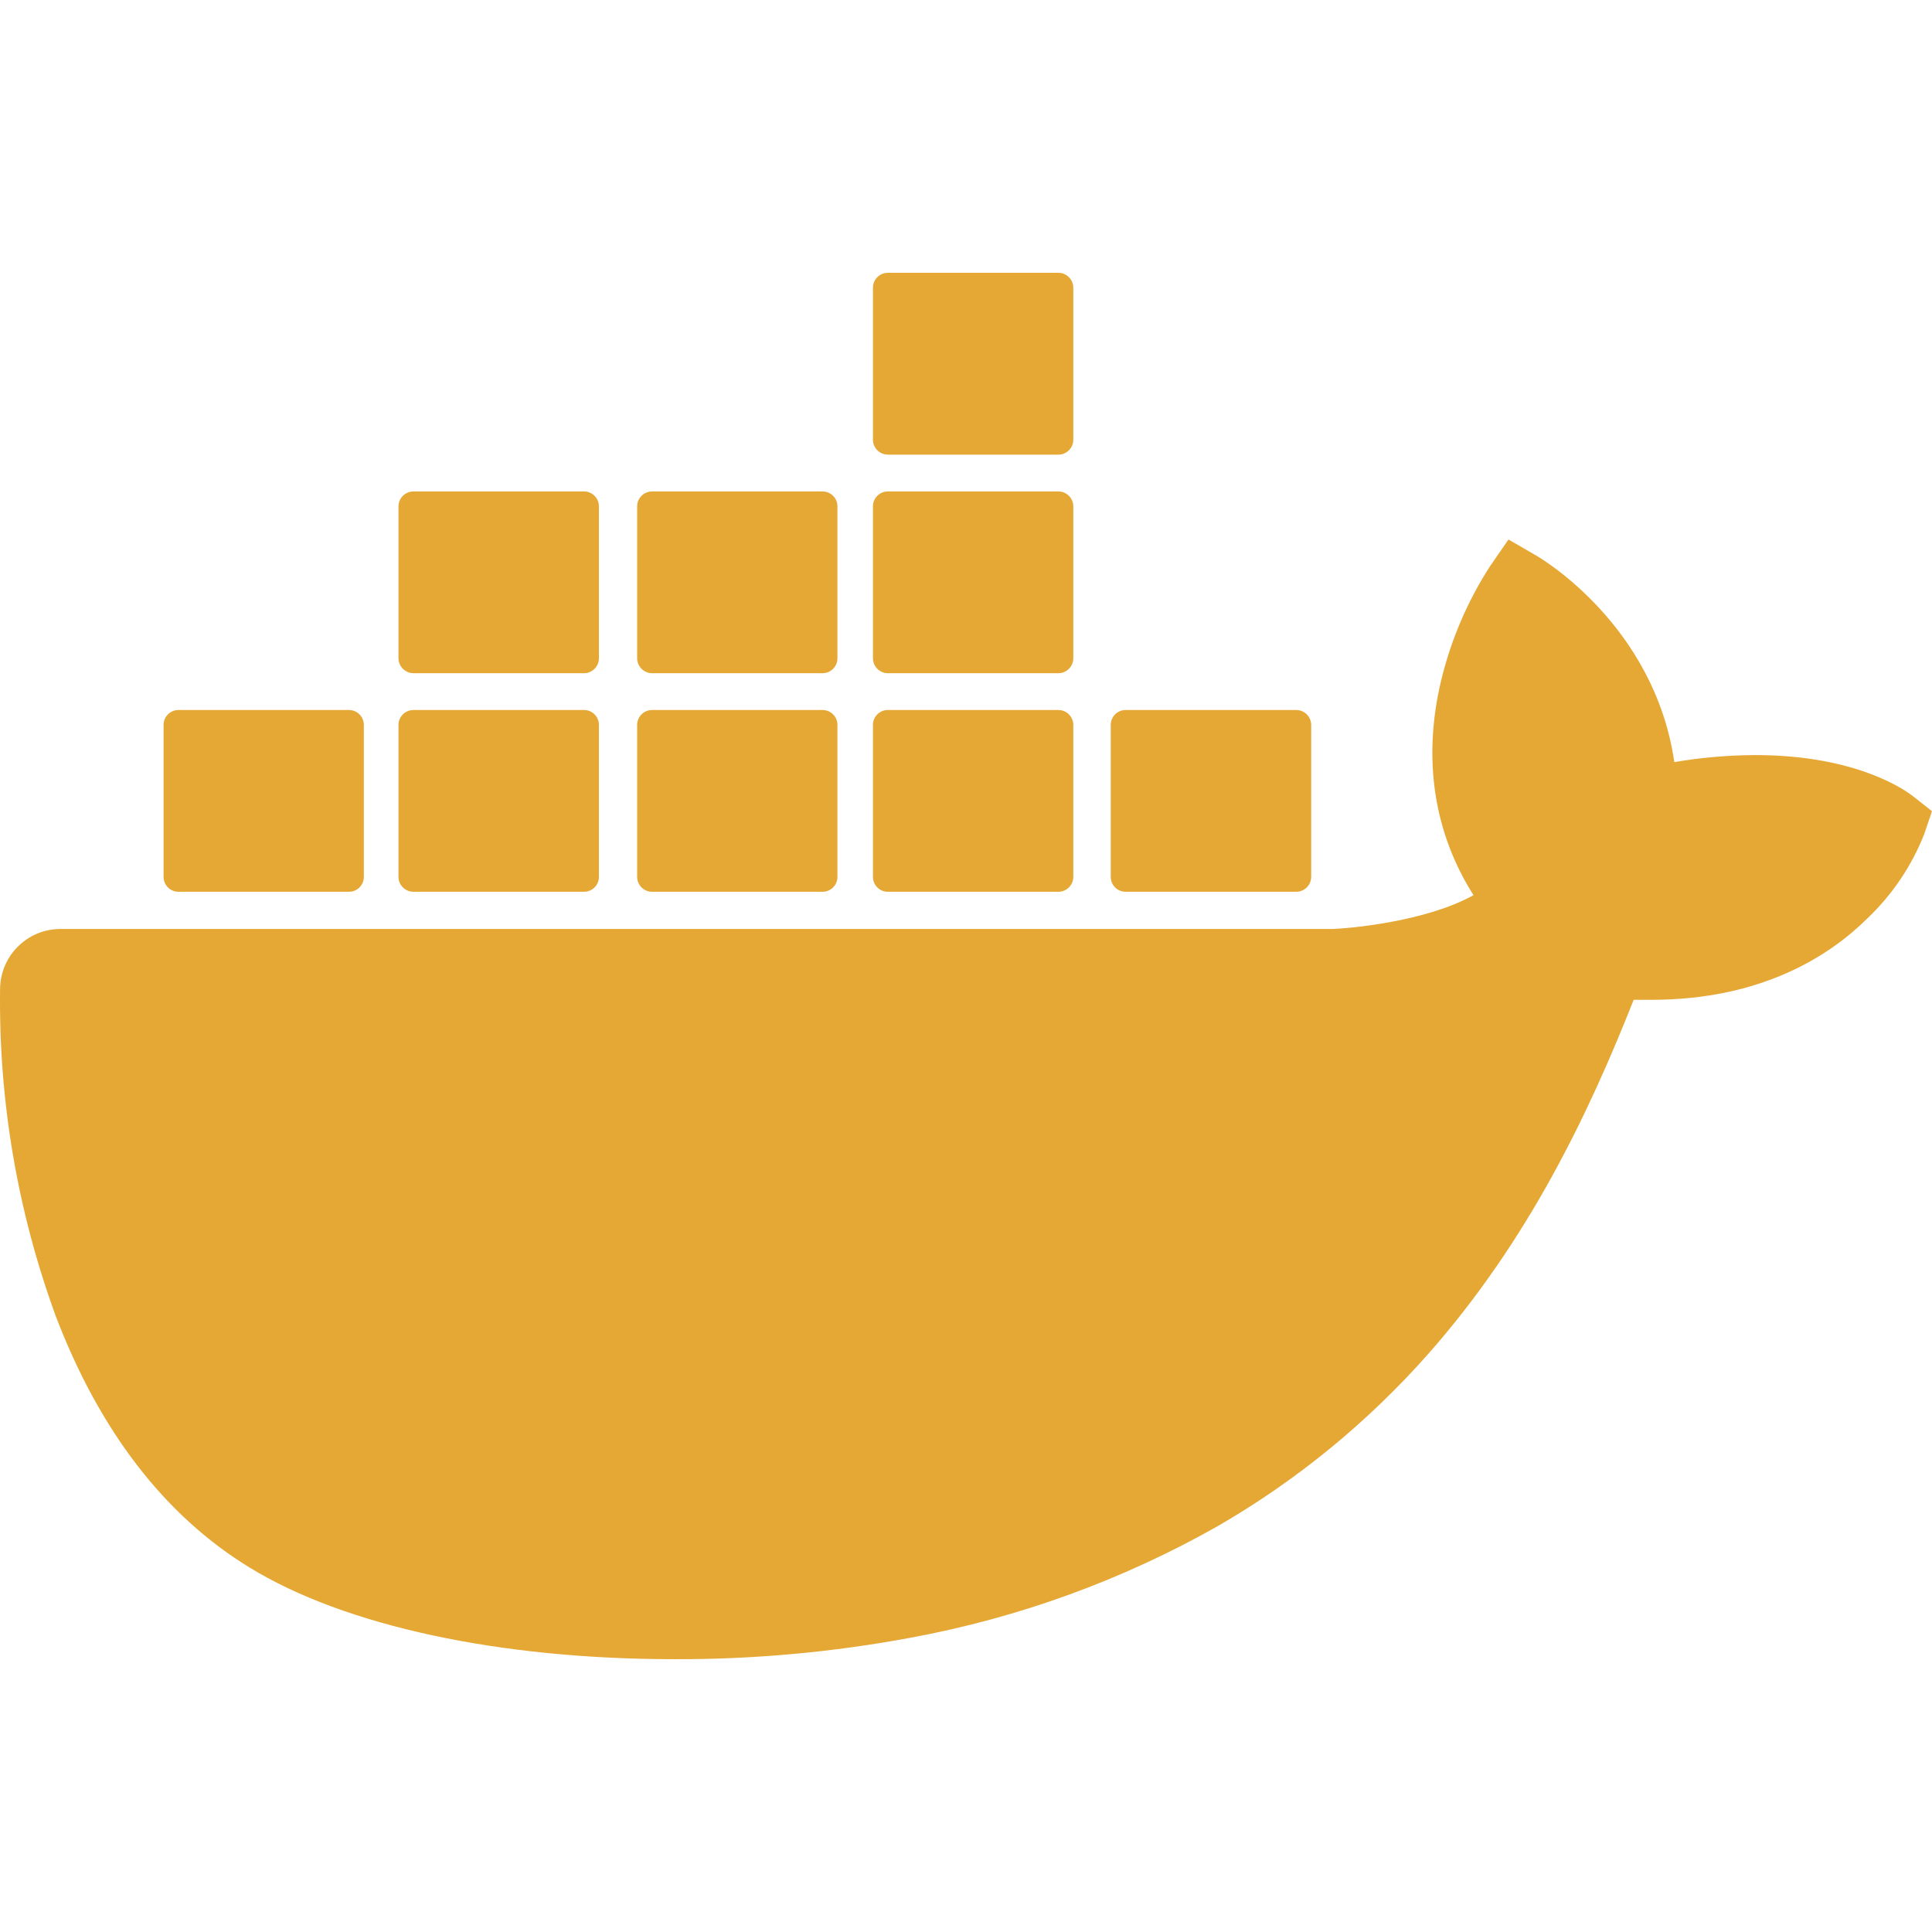
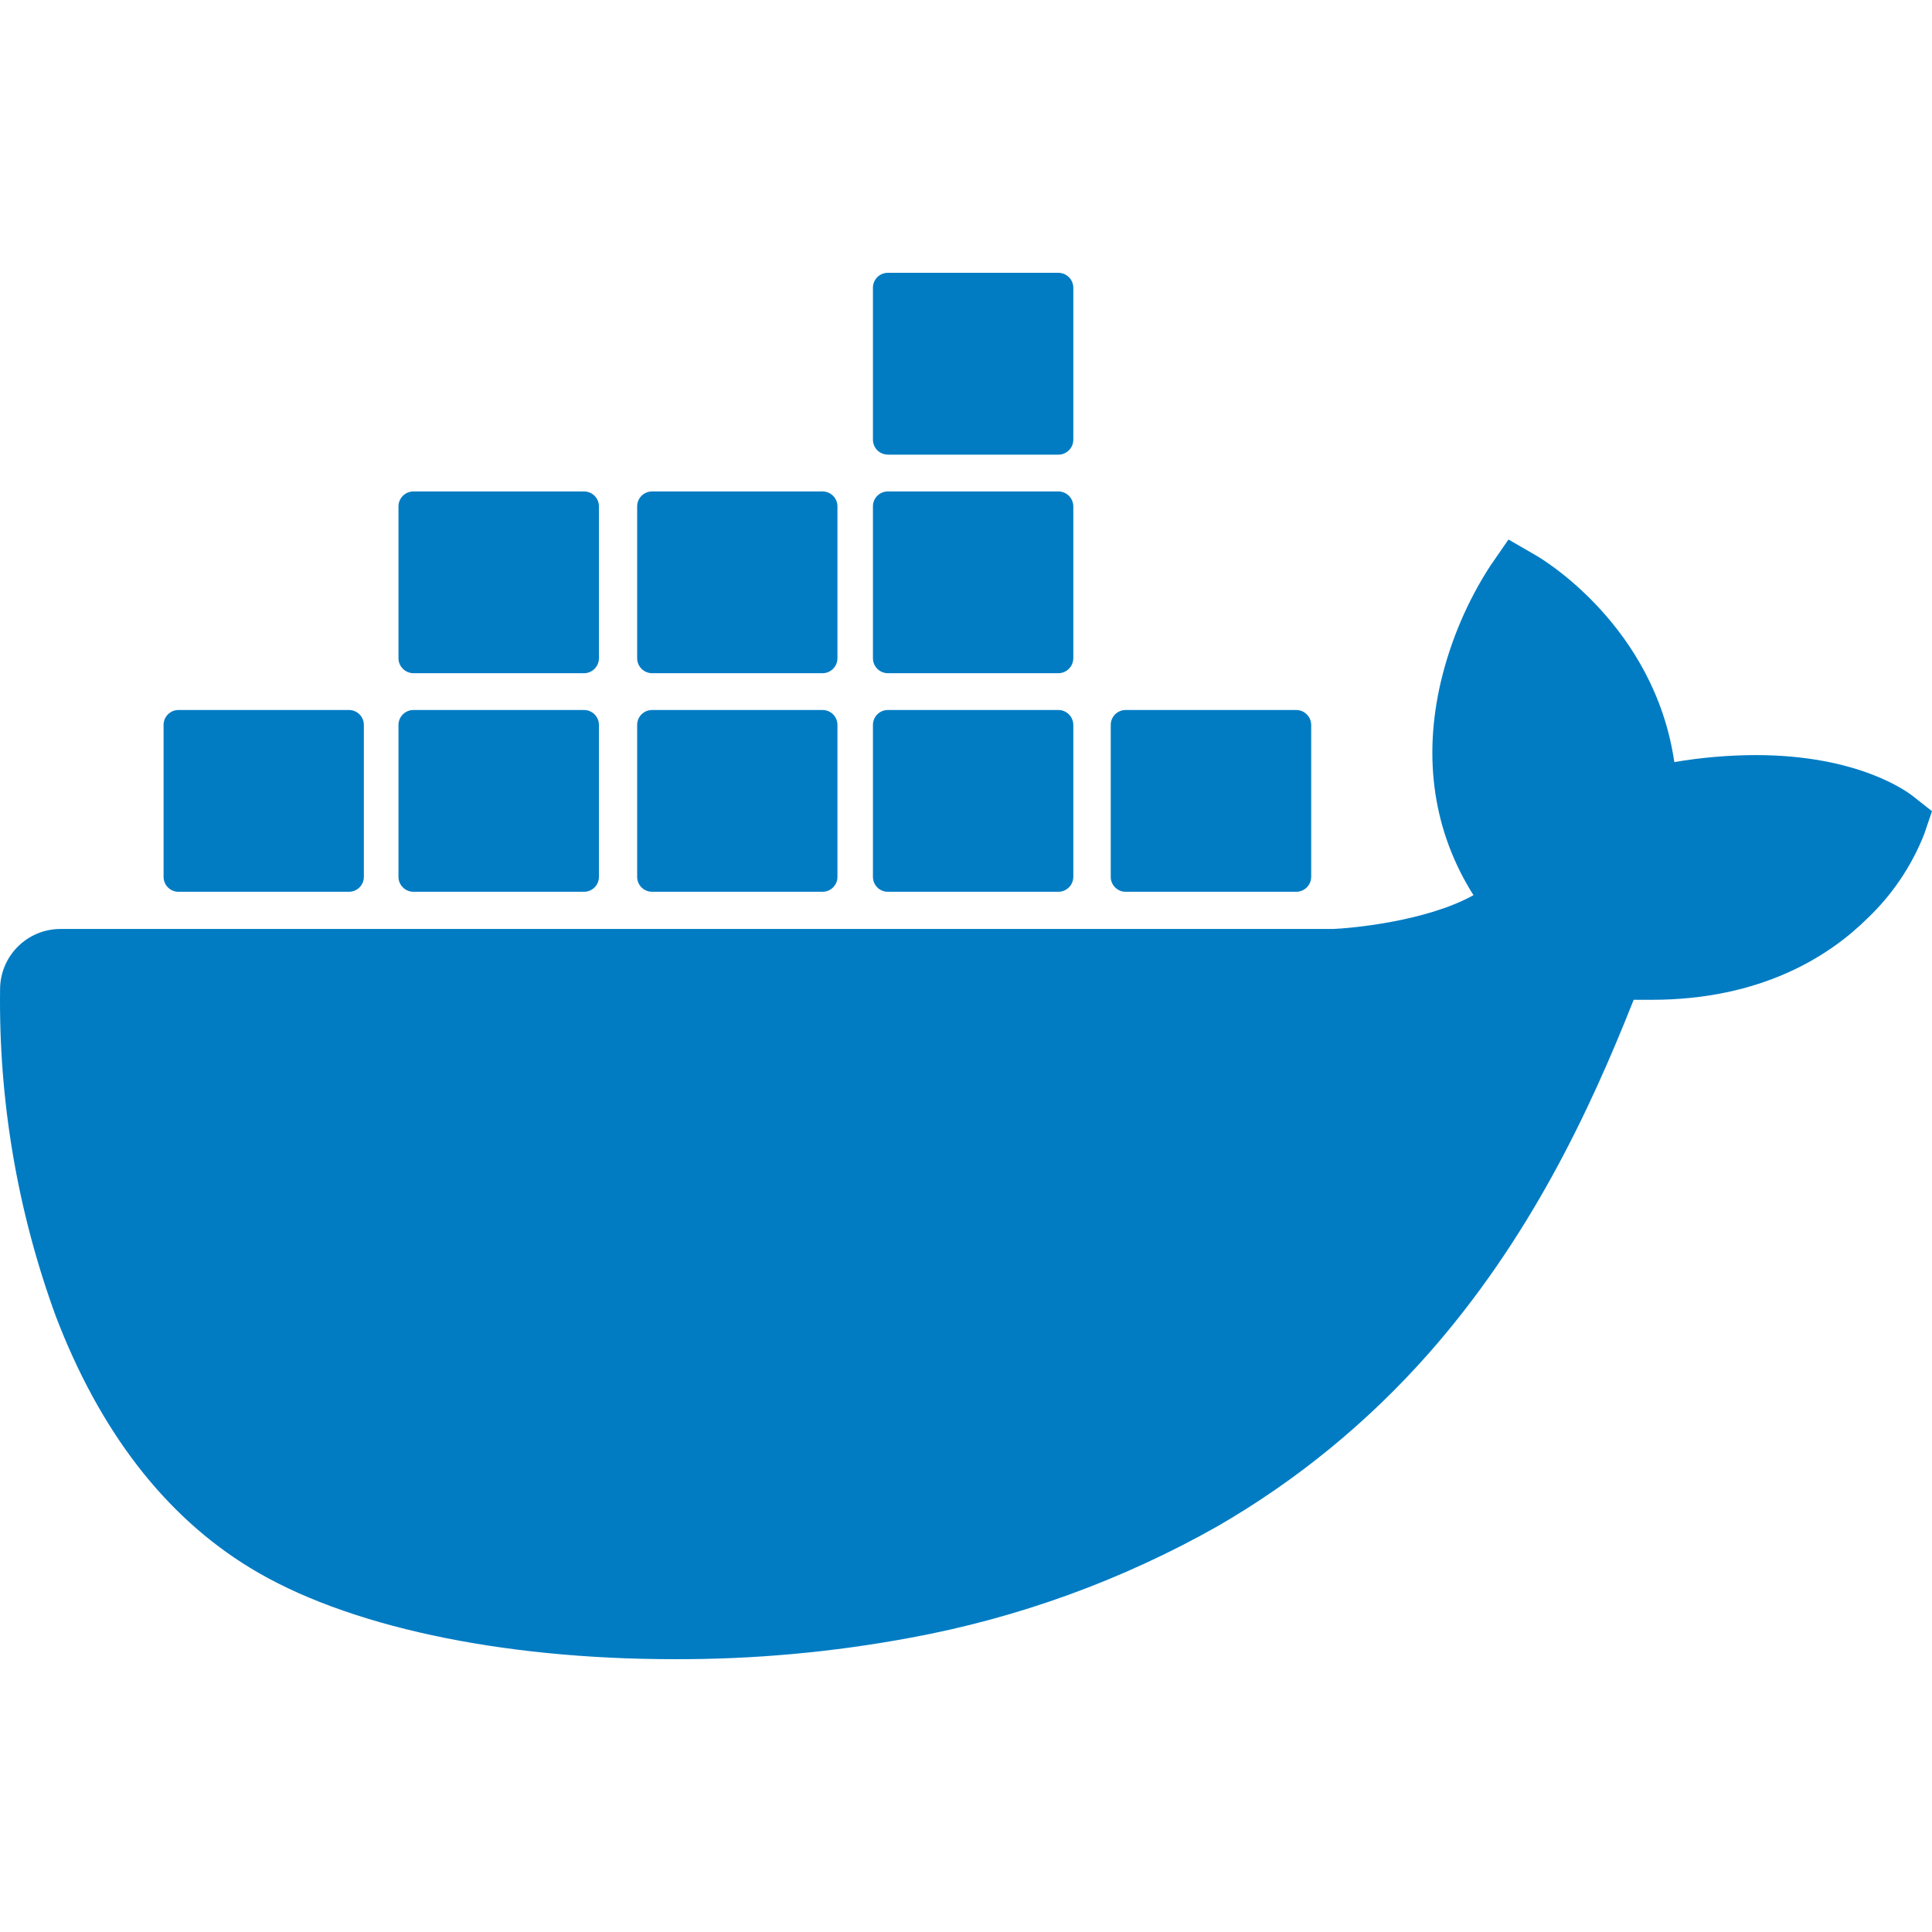
- <svg xmlns="http://www.w3.org/2000/svg" fill="#E6A835" role="img" viewBox="0 0 24 24">
+ <svg xmlns="http://www.w3.org/2000/svg" fill="#017CC3" role="img" viewBox="0 0 24 24">
  <path d="M13.983 11.078h2.119a.186.186 0 00.186-.185V9.006a.186.186 0 00-.186-.186h-2.119a.185.185 0 00-.185.185v1.888c0 .102.083.185.185.185m-2.954-5.43h2.118a.186.186 0 00.186-.186V3.574a.186.186 0 00-.186-.185h-2.118a.185.185 0 00-.185.185v1.888c0 .102.082.185.185.185m0 2.716h2.118a.187.187 0 00.186-.186V6.29a.186.186 0 00-.186-.185h-2.118a.185.185 0 00-.185.185v1.887c0 .102.082.185.185.186m-2.93 0h2.12a.186.186 0 00.184-.186V6.29a.185.185 0 00-.185-.185H8.1a.185.185 0 00-.185.185v1.887c0 .102.083.185.185.186m-2.964 0h2.119a.186.186 0 00.185-.186V6.29a.185.185 0 00-.185-.185H5.136a.186.186 0 00-.186.185v1.887c0 .102.084.185.186.186m5.893 2.715h2.118a.186.186 0 00.186-.185V9.006a.186.186 0 00-.186-.186h-2.118a.185.185 0 00-.185.185v1.888c0 .102.082.185.185.185m-2.93 0h2.12a.185.185 0 00.184-.185V9.006a.185.185 0 00-.184-.186h-2.12a.185.185 0 00-.184.185v1.888c0 .102.083.185.185.185m-2.964 0h2.119a.185.185 0 00.185-.185V9.006a.185.185 0 00-.184-.186h-2.12a.186.186 0 00-.186.186v1.887c0 .102.084.185.186.185m-2.92 0h2.12a.185.185 0 00.184-.185V9.006a.185.185 0 00-.184-.186h-2.12a.185.185 0 00-.184.185v1.888c0 .102.082.185.185.185M23.763 9.89c-.065-.051-.672-.51-1.954-.51-.338.001-.676.03-1.01.087-.248-1.7-1.653-2.53-1.716-2.566l-.344-.199-.226.327c-.284.438-.49.922-.612 1.43-.23.97-.09 1.882.403 2.661-.595.332-1.55.413-1.744.42H.751a.751.751 0 00-.75.748 11.376 11.376 0 00.692 4.062c.545 1.428 1.355 2.48 2.41 3.124 1.18.723 3.1 1.137 5.275 1.137.983.003 1.963-.086 2.93-.266a12.248 12.248 0 003.823-1.389c.98-.567 1.86-1.288 2.61-2.136 1.252-1.418 1.998-2.997 2.553-4.4h.221c1.372 0 2.215-.549 2.68-1.009.309-.293.55-.65.707-1.046l.098-.288Z" />
</svg>
